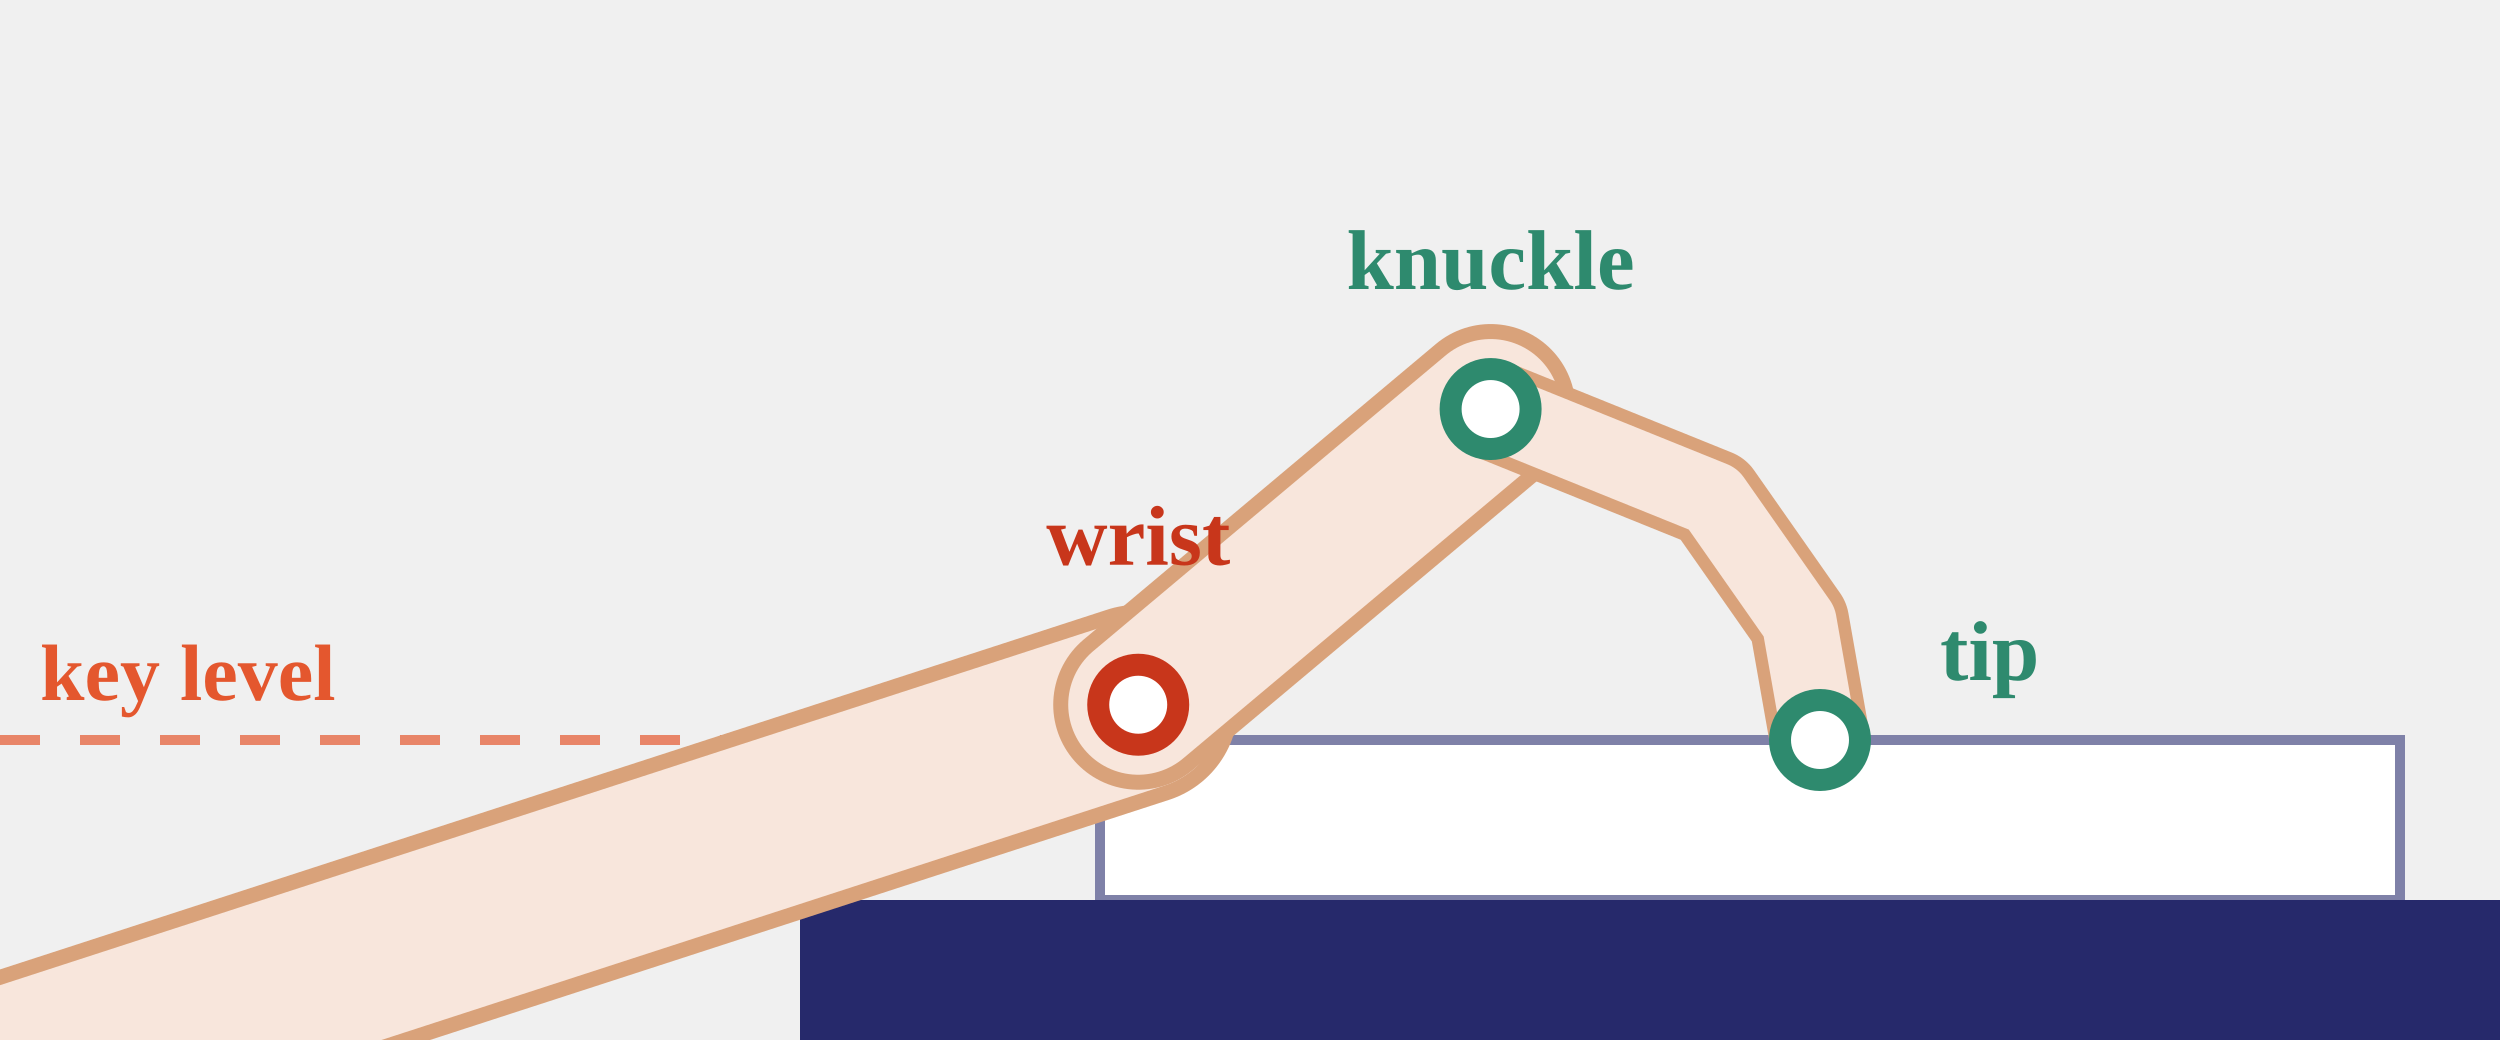
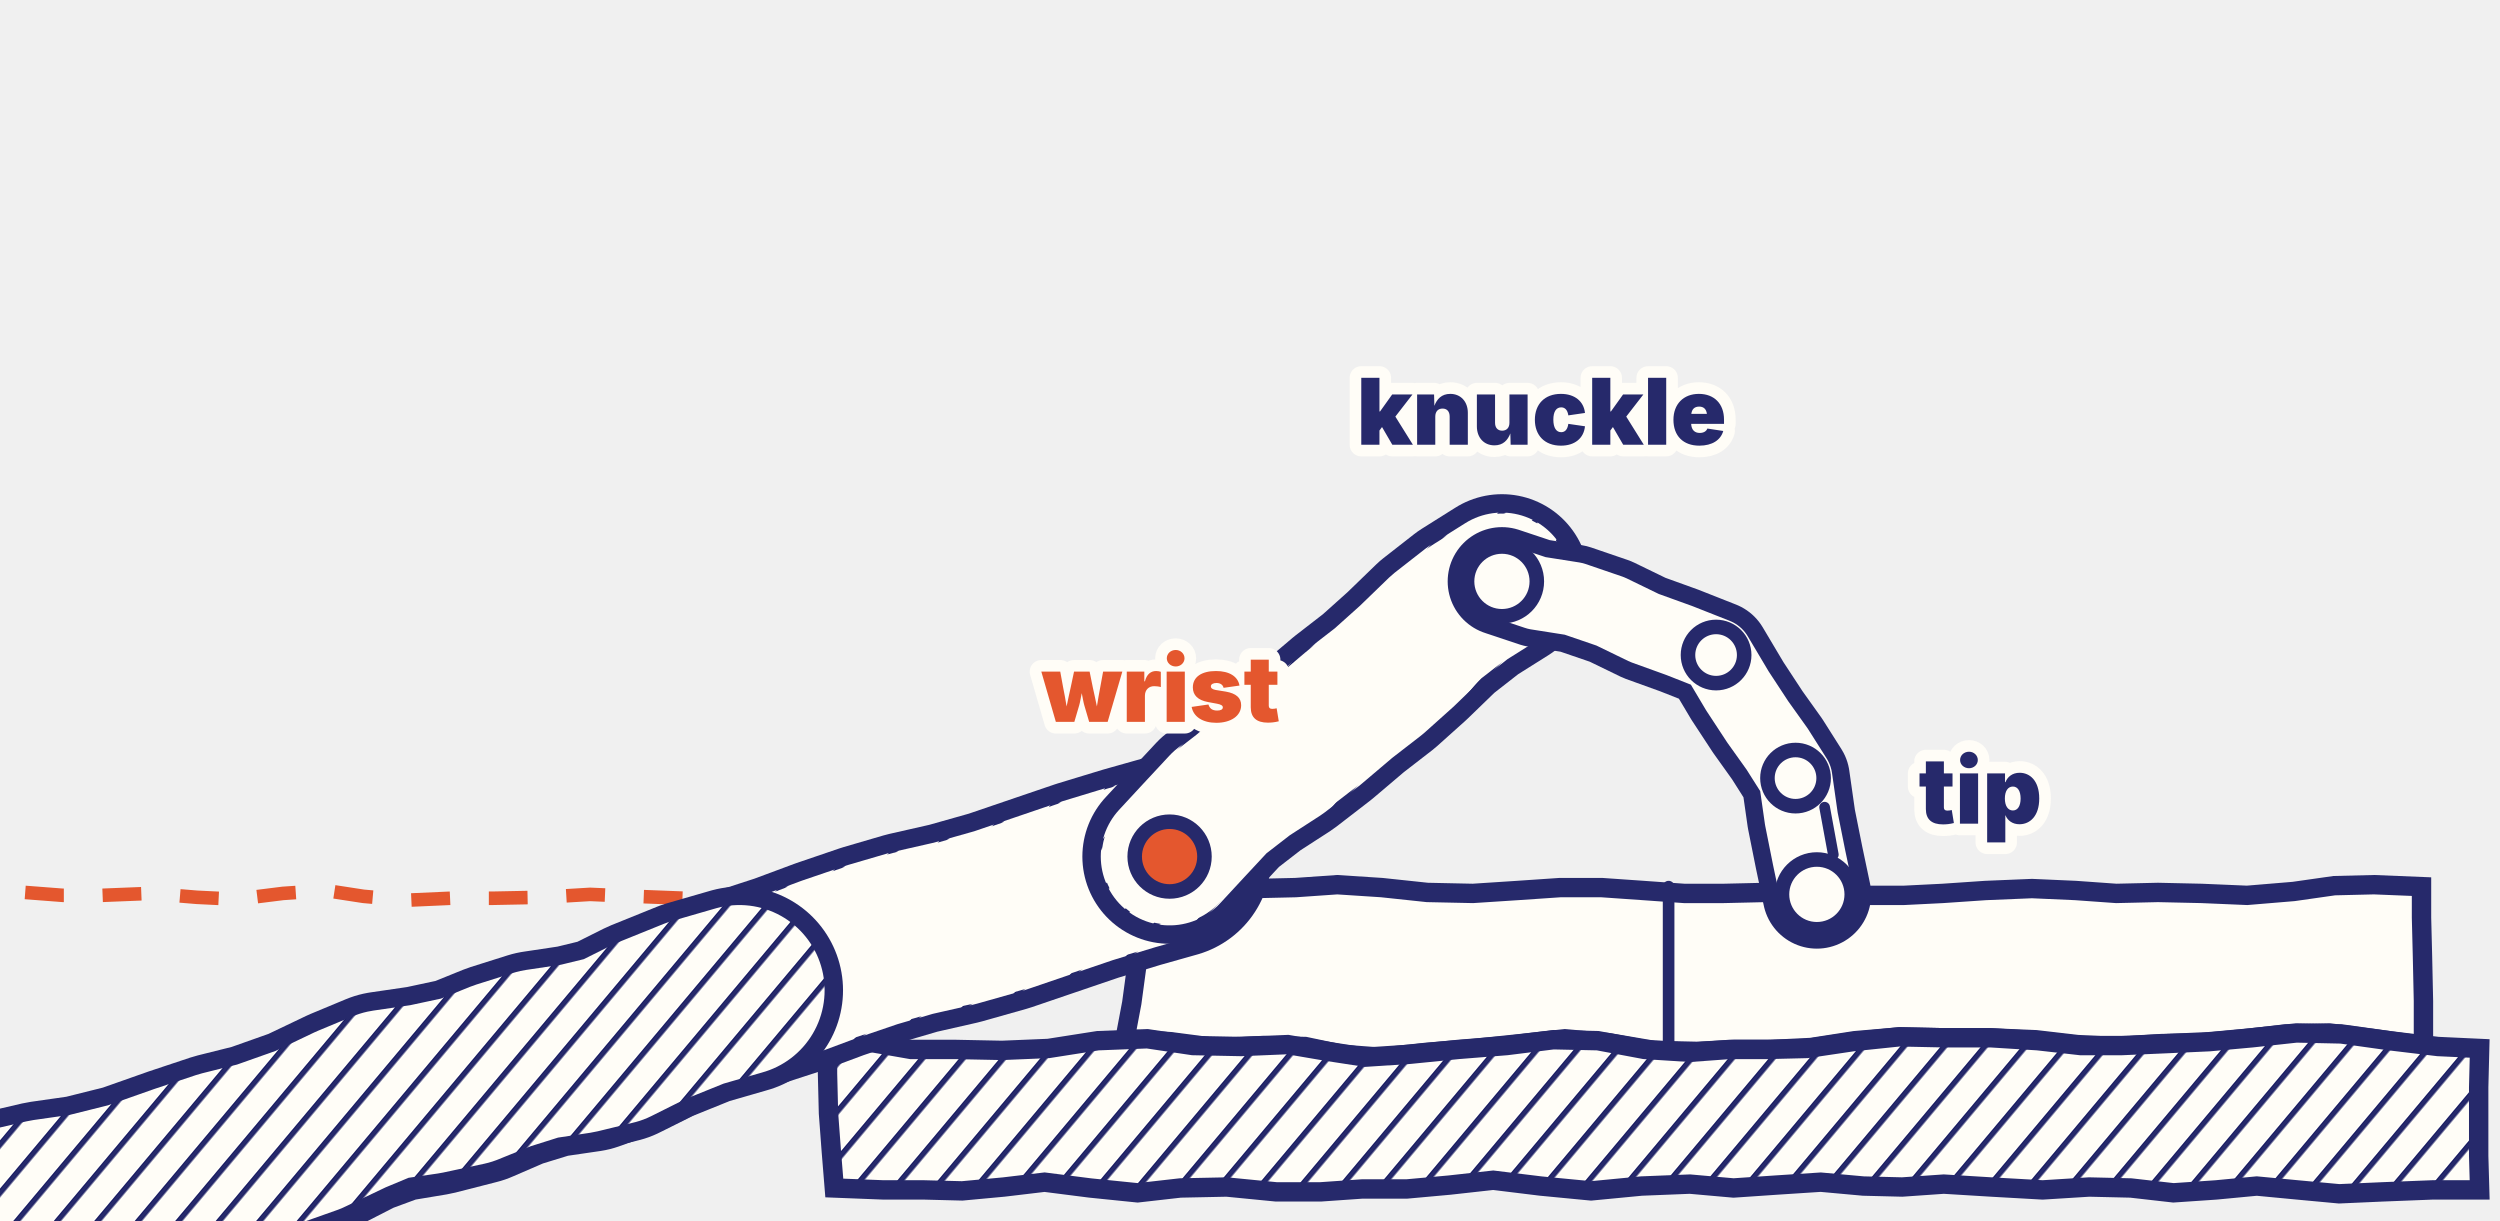
- <svg viewBox="40 44 250 104" style="width: 100%; max-width: 390px; display: block; margin: 0px auto;">
-   <rect x="150" y="118" width="130" height="16" fill="#fff" stroke="#7f81a8" />
-   <rect x="120" y="134" width="170" height="14" fill="#26296b" />
-   <line x1="40" x2="150" y1="118" y2="118" stroke="#e4572e" stroke-dasharray="4 4" stroke-opacity="0.7" />
-   <text x="44" y="114" font-size="8" font-weight="800" fill="#e4572e">key level</text>
-   <polyline points="39.695,151.555 153.822,114.473" fill="none" stroke="#d9a27a" stroke-width="20" stroke-linecap="round" stroke-linejoin="round" />
-   <polyline points="39.695,151.555 153.822,114.473" fill="none" stroke="#f8e6dc" stroke-width="17" stroke-linecap="round" stroke-linejoin="round" />
-   <polyline points="153.822,114.473 189.06,84.904" fill="none" stroke="#d9a27a" stroke-width="17" stroke-linecap="round" stroke-linejoin="round" />
-   <polyline points="153.822,114.473 189.06,84.904" fill="none" stroke="#f8e6dc" stroke-width="14" stroke-linecap="round" stroke-linejoin="round" />
-   <polyline points="189.06,84.904 211.313,93.895 219.916,106.182 222,118" fill="none" stroke="#d9a27a" stroke-width="10" stroke-linecap="round" stroke-linejoin="round" />
-   <polyline points="189.06,84.904 211.313,93.895 219.916,106.182 222,118" fill="none" stroke="#f8e6dc" stroke-width="7.5" stroke-linecap="round" stroke-linejoin="round" />
-   <circle cx="189.06" cy="84.904" r="4" fill="#fff" stroke="#2e8a6e" stroke-width="2.2" />
-   <circle cx="153.822" cy="114.473" r="4" fill="#fff" stroke="#c8361b" stroke-width="2.2" />
-   <circle cx="222" cy="118" r="4" fill="#fff" stroke="#2e8a6e" stroke-width="2.2" />
-   <text x="189.06" y="72.904" font-size="8.5" font-weight="900" text-anchor="middle" fill="#2e8a6e">knuckle</text>
-   <text x="153.822" y="100.473" font-size="8.5" font-weight="900" text-anchor="middle" fill="#c8361b">wrist</text>
-   <text x="234" y="112" font-size="8.5" font-weight="900" fill="#2e8a6e">tip</text>
+ <svg xmlns="http://www.w3.org/2000/svg" viewBox="34 26 258 126" width="516" height="252">
+   <defs>
+     <pattern id="hglow20" width="3.2" height="3.2" patternUnits="userSpaceOnUse" patternTransform="rotate(40)">
+       <rect width="3.2" height="3.2" fill="#fffdf7" />
+       <line x1="0" y1="0" x2="0" y2="3.2" stroke="#26296b" stroke-width="1.15" />
+     </pattern>
+   </defs>
+   <path d="M151.4 117.7l4.2-.1 3.7 0 4.1.1 4.3-.1 4.3-.3 4.6.3 4.7.5 4.7.1 4.6-.3 4.4-.3 4.3 0 4.3.3 4.2.3 4.1 0 4.3-.1 4.7.2 5 .1 4.6 0 4-.2 4.4-.3 4.8-.2 4.5.2 4.2.3 4.3-.1 4.5.1 4.7.2 4.8-.4 4.2-.6 4.1-.1 4.9.2 0 3.2 .1 4 .1 4.6 0 4.6-5-.7-4.7-.6-4.5.1-4.4.5-4.2.4-4.3.1-4.5.3-4.1-.2-4.3-.5-4.8-.2-4.6 0-4.6-.1-4.7.4-4.5.7-4.1.2-3.8 0-3.9.2-4.4-.1-4.7-.8-4.5-.4-4.6.5-4.8.5-4.9.4-4.7.5-4-.3-3.8-.8-4.4-.1-4.9.2-4.6-.6-4.7-.3 .7-3.7 .5-3.7 .2-4z" fill="#fffdf7" stroke="#26296b" stroke-width="2" />
+   <g transform="translate(0.2 -0.5)">
+     <line x1="206.0" y1="118.0" x2="206.0" y2="134.0" stroke="#26296b" stroke-width="1.2" stroke-linecap="round" />
+   </g>
+   <path d="M119.4 132.9l4.6.7 4 .7 4.5 0 4.9.1 4.8-.2 5.1-.8 5.1-.2 4.7.7 5 .1 4.8-.2 4.1.7 3.9.6 4.6-.3 5-.5 5-.4 4.8-.6 4.6.1 4.8.9 4.7.3 4.1-.3 3.9 0 4.1-.1 4.7-.7 4.8-.5 4.7.1 4.8 0 4.8.3 4.4.5 4.3 0 4.6-.2 4.4-.2 4.4-.4 4.6-.5 4.6.1 5 .7 5 .6 4.3.2-.1 4 0 3.6 0 3.5 .1 3.5-4.9 0-5.1.2-4.5.2-4.3-.4-4.2-.4-4.2.4-4.4.3-4.4-.5-4.3-.1-4.8.3-5.3-.3-4.9-.3-4.3.3-4-.1-4.4-.4-4.6.3-4.4.3-4.5-.4-5 .2-5.2.5-5.2-.5-4.9-.6-4.5.5-4.4.4-4.6 0-4.3.3-4.6 0-5.1-.5-4.8.1-4.4.5-4.9-.5-4.7-.6-4.2.5-4.3.4-3.9-.1-4.2 0-5.1-.2-.3-3.7-.3-4-.1-4.1z" fill="url(#hglow20)" stroke="#26296b" stroke-width="2" />
+   <path d="M36.6 118.1l3.9.3 4 0 5-.2 4.8.4 4.1.2 4.8-.6 4.4-.3 3.9.6 4.5.4 4.5-.2 4.4 0 5-.1 5-.3 4.6.2 5.2.2 5.1-.3 4-.3 4 .2 4.6 0 4.6-.4 4.9 0 4.8.2 4.6-.2 5-.2 5.1 0" stroke="#e4572e" stroke-width="1.4" stroke-dasharray="4 4" fill="none" />
+   <path d="M38.5 151.5l4.2-.8 4.9-1.2 5.1-1.8 4.3-1.6 4.2-1.2 4.9-1.7 4.3-2.2 3.8-1.4 4.2-.7 4.3-1.1 3.7-1.6 3.9-1.2 4.1-.6 3.6-1.3 4.1-2 4.8-1.9 4.4-1.3 4-1.3 4.3-1.6 4.4-1.5 4.1-1.2 4.4-1 4.6-1.3 4.4-1.5 4.7-1.6 4.6-1.4 3.9-1.1" fill="none" stroke="#26296b" stroke-width="21.0" stroke-linecap="round" stroke-linejoin="round" />
+   <path d="M38.5 151.5l4.2-.8 4.9-1.2 5.1-1.8 4.3-1.6 4.2-1.2 4.9-1.7 4.3-2.2 3.8-1.4 4.2-.7 4.3-1.1 3.7-1.6 3.9-1.2 4.1-.6 3.6-1.3 4.1-2 4.8-1.9 4.4-1.3 4-1.3 4.3-1.6 4.4-1.5 4.1-1.2 4.4-1 4.6-1.3 4.4-1.5 4.7-1.6 4.6-1.4 3.9-1.1" fill="none" stroke="url(#hglow20)" stroke-width="17.2" stroke-linecap="round" stroke-linejoin="round" />
+   <path d="M38.5 151.5l4.2-.8 4.9-1.2 5.1-1.8 4.3-1.6 4.2-1.2 4.9-1.7 4.3-2.2 3.8-1.4 4.2-.7 4.3-1.1 3.7-1.6 3.9-1.2 4.1-.6 3.6-1.3 4.1-2 4.8-1.9 4.4-1.3 4-1.3 4.3-1.6 4.4-1.5 4.1-1.2 4.4-1 4.6-1.3 4.4-1.5 4.7-1.6 4.6-1.4 3.9-1.1" fill="none" stroke="#fffdf7" stroke-width="17" stroke-linecap="round" stroke-linejoin="round" />
+   <path d="M34.4 151.3l4.3-1 4.2-.6 4.8-1.2 5.1-1.8 4.2-1.4 4-1 4.8-1.7 4.4-2.1 3.6-1.5 4.1-.6 4.2-.9 3.7-1.5 3.8-1.2 4-.6 3.7-.9 3.8-1.9 4.7-1.9 4.5-1.3" fill="none" stroke="#26296b" stroke-width="21.4" stroke-linecap="round" stroke-linejoin="round" />
+   <path d="M34.4 151.3l4.3-1 4.2-.6 4.8-1.2 5.1-1.8 4.2-1.4 4-1 4.8-1.7 4.4-2.1 3.6-1.5 4.1-.6 4.2-.9 3.7-1.5 3.8-1.2 4-.6 3.7-.9 3.8-1.9 4.7-1.9 4.5-1.3" fill="none" stroke="url(#hglow20)" stroke-width="17.6" stroke-linecap="round" stroke-linejoin="round" />
+   <path d="M154.7 114.4l2.5-2.7 2.7-2.9 3.1-2.4 3.4-2.2 3.5-2.7 3.3-2.8 3.1-2.4 2.9-2.6 3.1-3 3.2-2.5 3.5-2.2" fill="none" stroke="#26296b" stroke-width="18.0" stroke-linecap="round" stroke-linejoin="round" />
+   <path d="M154.7 114.4l2.5-2.7 2.7-2.9 3.1-2.4 3.4-2.2 3.5-2.7 3.3-2.8 3.1-2.4 2.9-2.6 3.1-3 3.2-2.5 3.5-2.2" fill="none" stroke="url(#hglow20)" stroke-width="14.2" stroke-linecap="round" stroke-linejoin="round" />
+   <path d="M154.7 114.4l2.5-2.7 2.7-2.9 3.1-2.4 3.4-2.2 3.5-2.7 3.3-2.8 3.1-2.4 2.9-2.6 3.1-3 3.2-2.5 3.5-2.2" fill="none" stroke="#fffdf7" stroke-width="14" stroke-linecap="round" stroke-linejoin="round" />
+   <path d="M189 86l3.6 1.2 3.8.6 3.8 1.3 3.5 1.7 3.6 1.3 3.8 1.5 2.2 3.7 2.1 3.2 2 2.8 1.9 3 .6 4.2 .8 4 .8 3.8" fill="none" stroke="#26296b" stroke-width="11.2" stroke-linecap="round" stroke-linejoin="round" />
+   <path d="M189 86l3.6 1.2 3.8.6 3.8 1.3 3.5 1.7 3.6 1.3 3.8 1.5 2.2 3.7 2.1 3.2 2 2.8 1.9 3 .6 4.2 .8 4 .8 3.8" fill="none" stroke="url(#hglow20)" stroke-width="7.4" stroke-linecap="round" stroke-linejoin="round" />
+   <path d="M189 86l3.6 1.2 3.8.6 3.8 1.3 3.5 1.7 3.6 1.3 3.8 1.5 2.2 3.7 2.1 3.2 2 2.8 1.9 3 .6 4.2 .8 4 .8 3.8" fill="none" stroke="#fffdf7" stroke-width="7.6" stroke-linecap="round" stroke-linejoin="round" />
+   <g transform="translate(-0.5 0.6)">
+     <line x1="222.8" y1="108.7" x2="223.7" y2="113.6" stroke="#26296b" stroke-width="1.1" stroke-linecap="round" />
+   </g>
+   <g transform="translate(-0.2 -0.3)">
+     <circle cx="211.3" cy="93.9" r="2.9" fill="#fffdf7" stroke="#26296b" stroke-width="1.5" />
+   </g>
+   <g transform="translate(-0.6 0.1)">
+     <circle cx="219.9" cy="106.2" r="2.9" fill="#fffdf7" stroke="#26296b" stroke-width="1.5" />
+   </g>
+   <g transform="translate(0.9 -0.1)">
+     <circle cx="153.8" cy="114.5" r="3.6" fill="#e4572e" stroke="#26296b" stroke-width="1.5" />
+   </g>
+   <g transform="translate(-0.1 1.1)">
+     <circle cx="189.1" cy="84.9" r="3.6" fill="#fffdf7" stroke="#26296b" stroke-width="1.5" />
+   </g>
+   <g transform="translate(-0.5 0.3)">
+     <circle cx="222.0" cy="118.0" r="3.6" fill="#fffdf7" stroke="#26296b" stroke-width="1.5" />
+   </g>
+   <text stroke="#fffdf7" stroke-width="2.4" stroke-linejoin="round" paint-order="stroke" x="153.8" y="100.5" text-anchor="middle" font-size="9.5" font-weight="900" fill="#e4572e" font-family="Inter,sans-serif">wrist</text>
+   <text stroke="#fffdf7" stroke-width="2.4" stroke-linejoin="round" paint-order="stroke" x="193.1" y="71.9" text-anchor="middle" font-size="9.5" font-weight="900" fill="#26296b" font-family="Inter,sans-serif">knuckle</text>
+   <text stroke="#fffdf7" stroke-width="2.4" stroke-linejoin="round" paint-order="stroke" x="232.0" y="111.0" text-anchor="start" font-size="9.5" font-weight="900" fill="#26296b" font-family="Inter,sans-serif">tip</text>
</svg>
